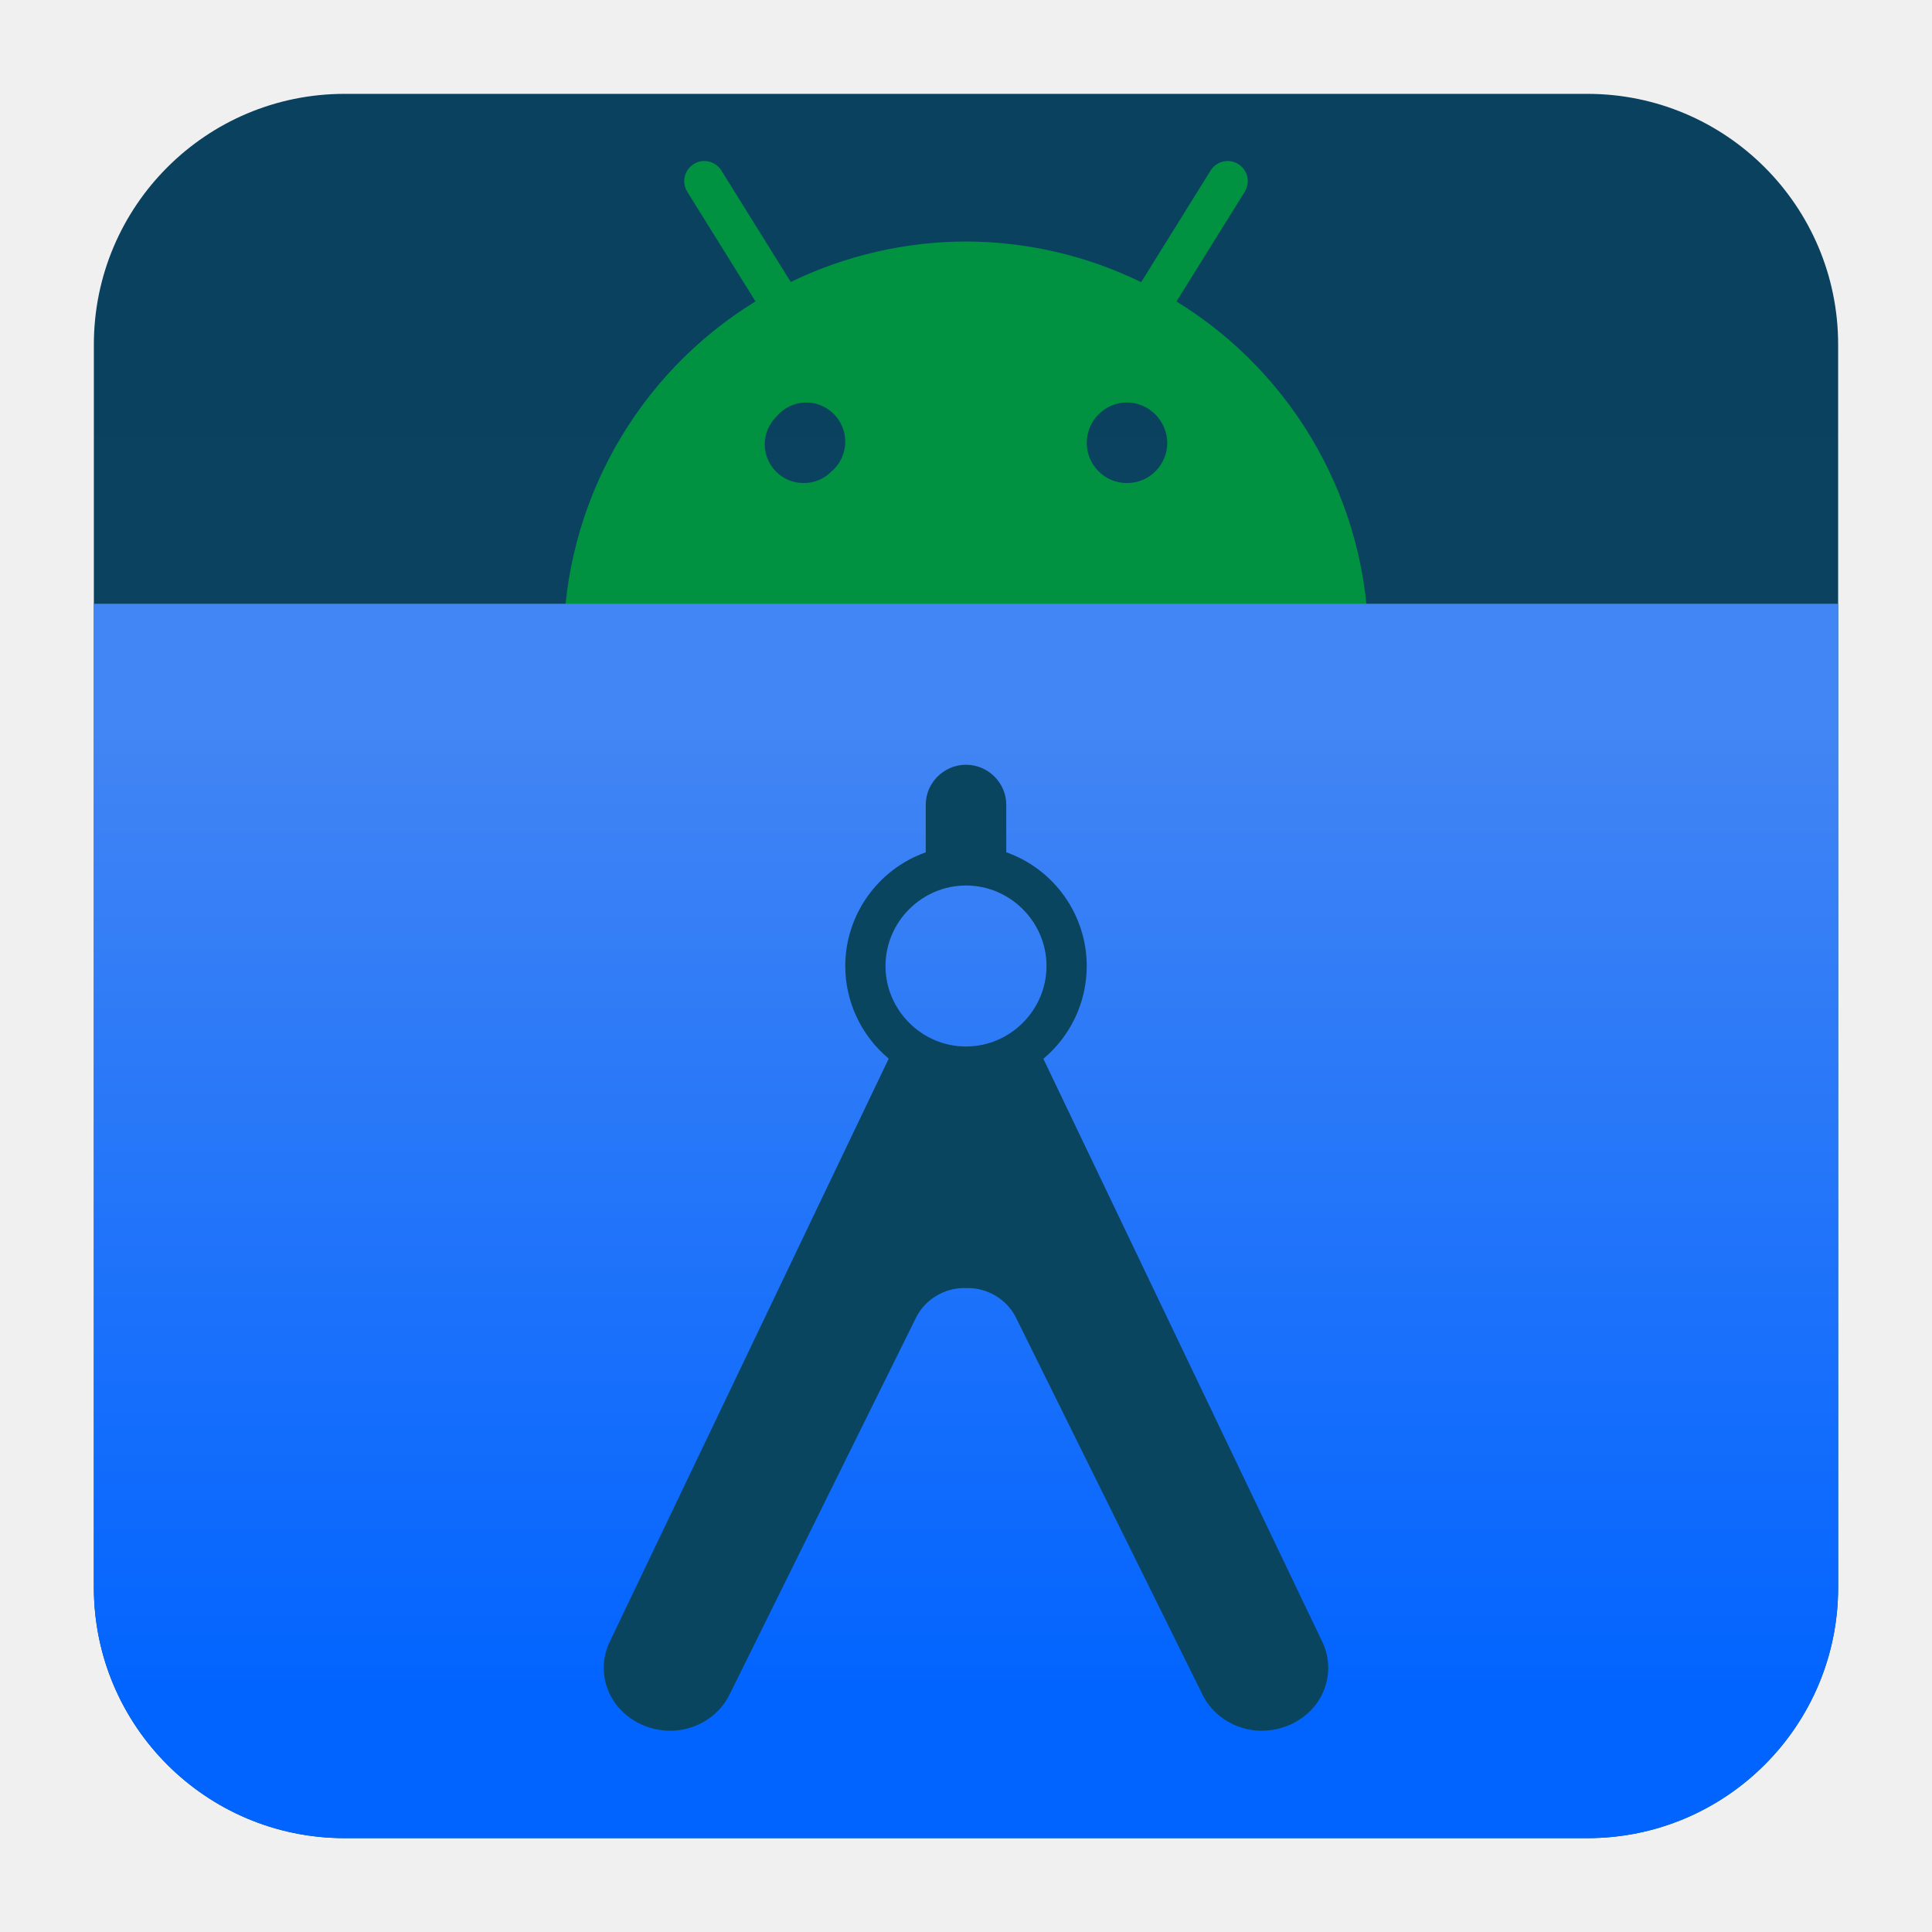
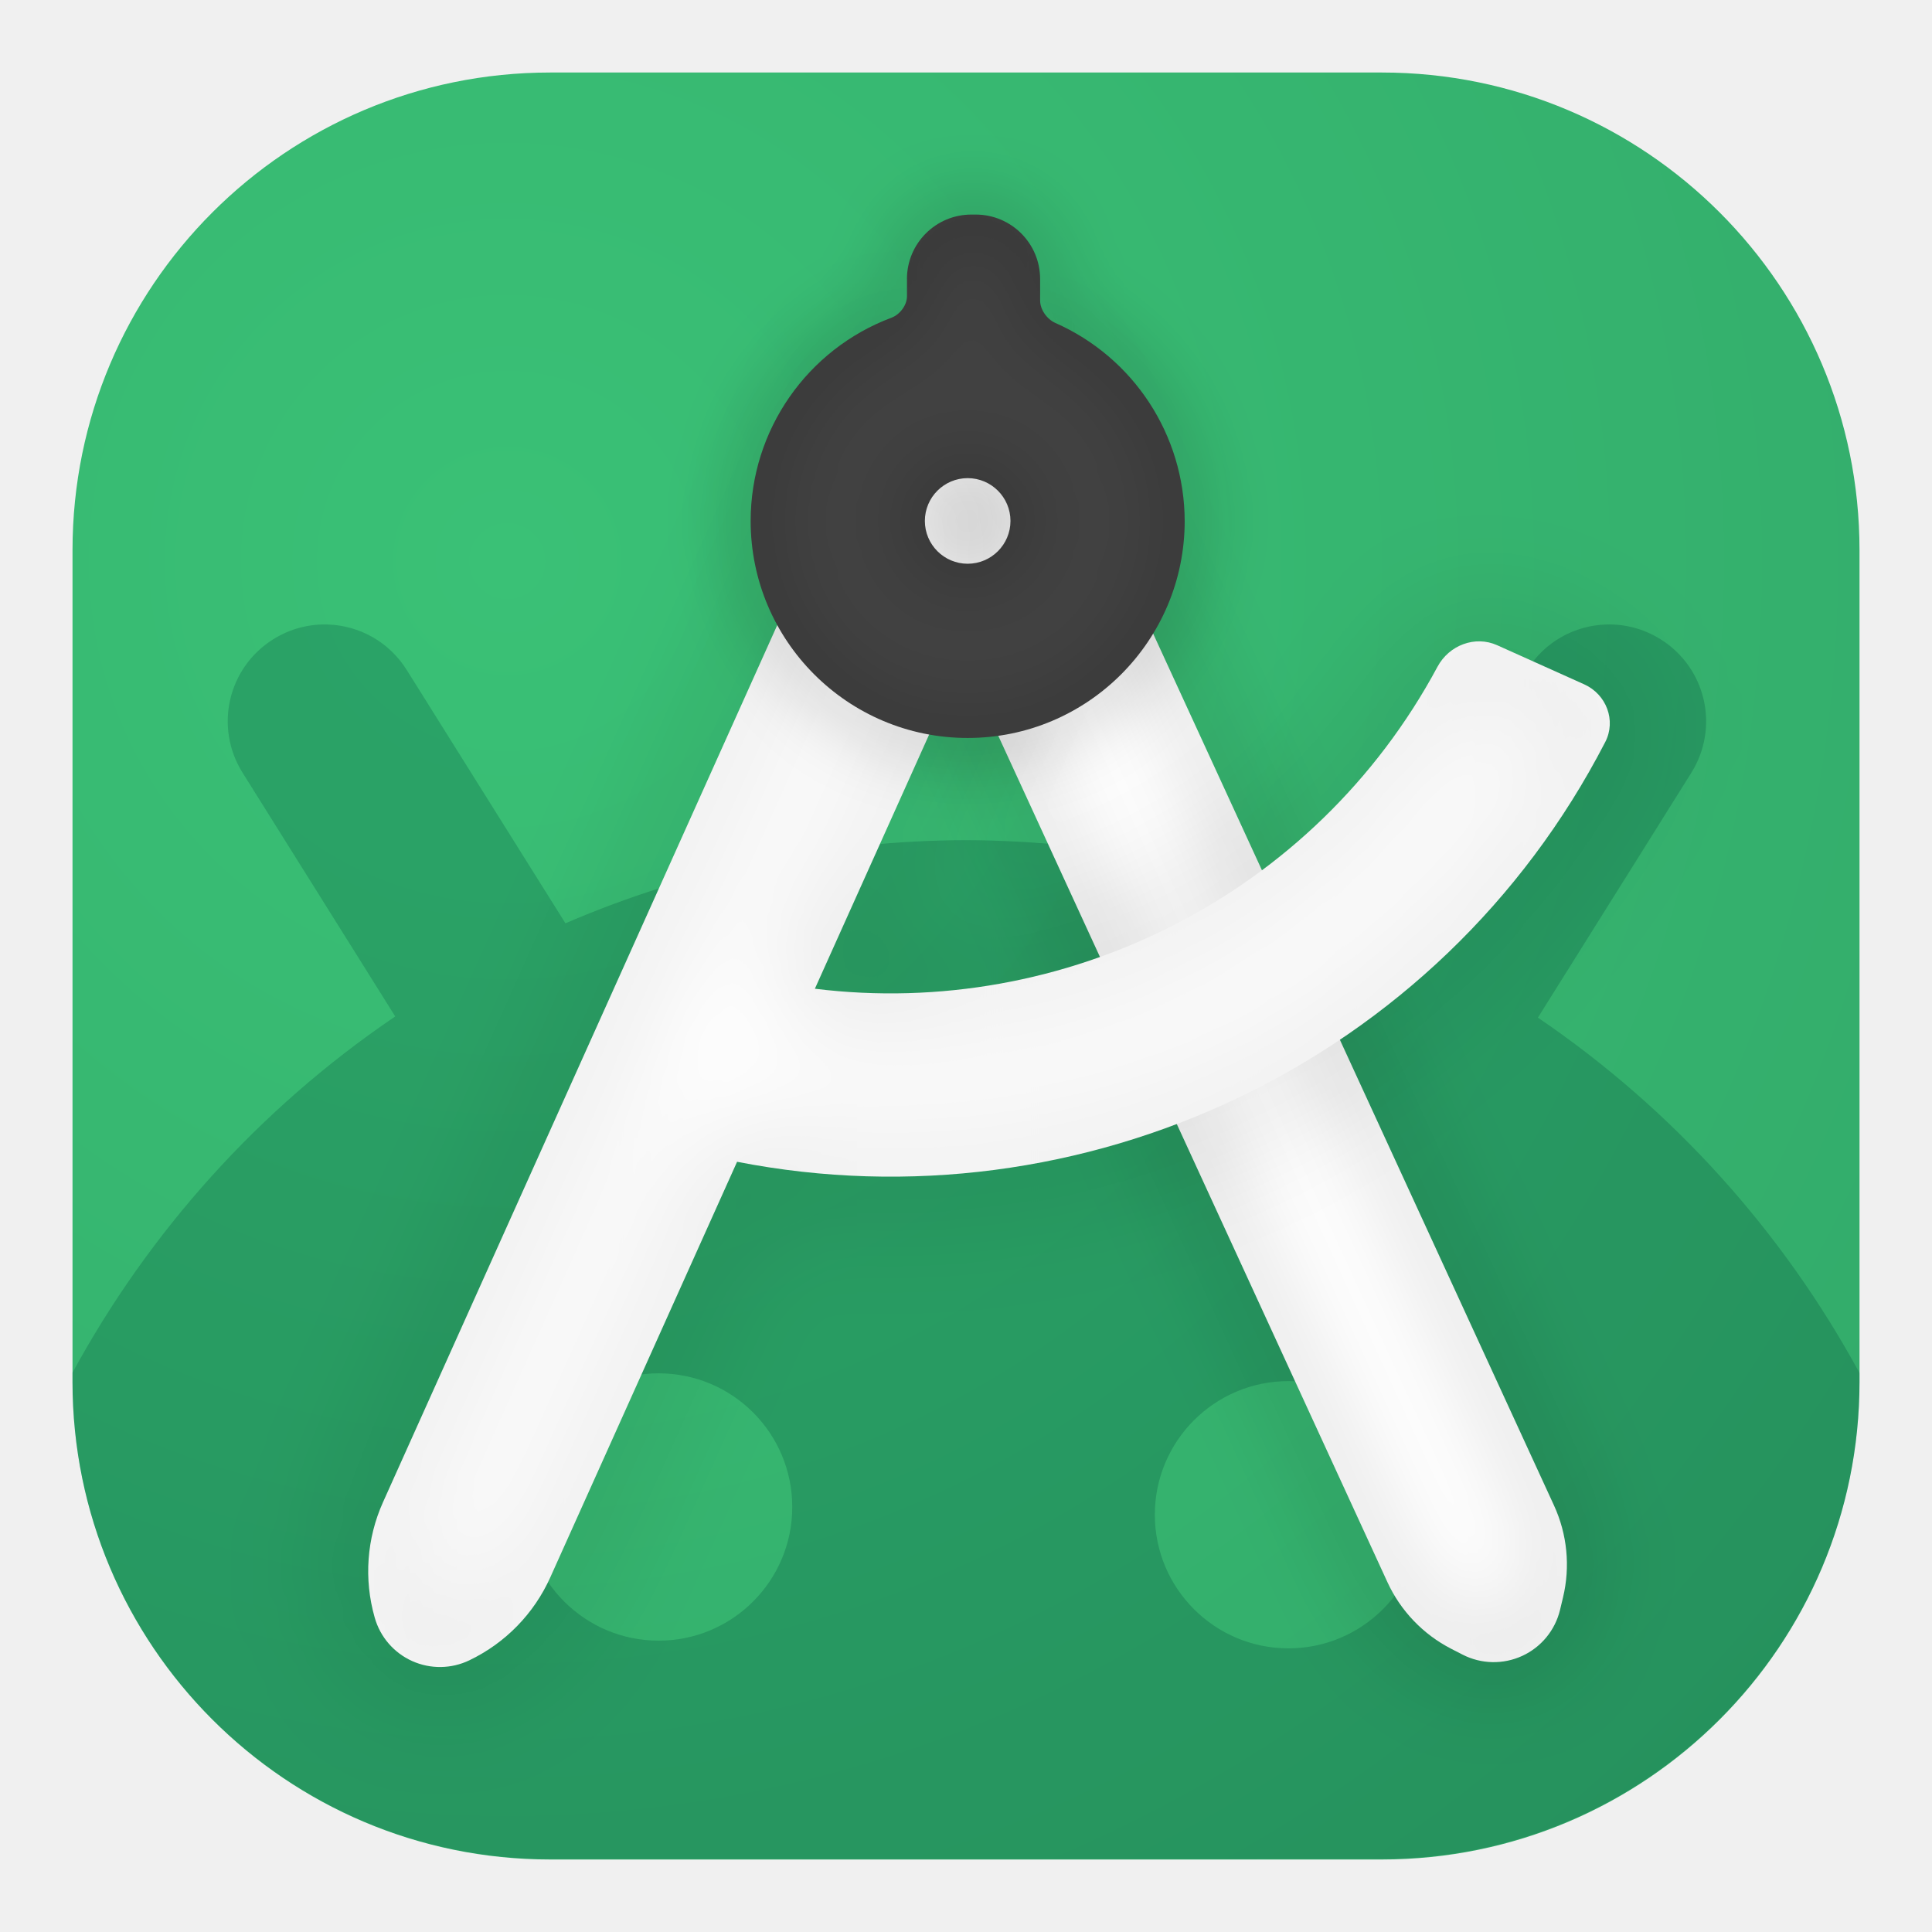
- <svg xmlns="http://www.w3.org/2000/svg" clip-rule="evenodd" fill-rule="evenodd" stroke-linejoin="round" stroke-miterlimit="2" viewBox="0 0 48 48">
-   <linearGradient id="a" x2="1" gradientTransform="matrix(0 -33.6872 33.6872 0 923.28 40.4502)" gradientUnits="userSpaceOnUse">
-     <stop stop-color="#0a455f" offset="0" />
-     <stop stop-color="#0a415f" offset="1" />
-   </linearGradient>
-   <linearGradient id="b" x2="1" gradientTransform="matrix(0 -23.8397 33.6872 0 923.28 41.9755)" gradientUnits="userSpaceOnUse">
-     <stop stop-color="#0264ff" offset="0" />
-     <stop stop-color="#4285f4" offset="1" />
-   </linearGradient>
-   <path d="m39.44 45.668h-30.88c-3.438 0-6.228-2.79-6.228-6.228v-30.88c0-3.438 2.79-6.228 6.228-6.228h30.88c3.438 0 6.228 2.79 6.228 6.228v30.88c0 3.438-2.79 6.228-6.228 6.228z" fill="url(#a)" />
-   <path d="m17.512 4h-.013c-.274 0-.5.226-.5.5 0 .095.028.189.079.27l1.692 2.718c-2.957 1.815-4.766 5.043-4.77 8.512 0 5.486 4.514 10 10 10s10-4.514 10-10c-.005-3.469-1.815-6.696-4.771-8.51l1.693-2.72c.051-.081.079-.175.079-.27 0-.274-.226-.5-.5-.5h-.013c-.17.005-.326.096-.414.242l-1.722 2.768c-1.356-.661-2.844-1.006-4.352-1.01-1.508.003-2.997.347-4.354 1.006l-1.72-2.764c-.088-.146-.244-.237-.414-.242zm10.5 8h-.024c-.542 0-.988-.45-.988-.997 0-.267.106-.523.295-.71.187-.188.441-.293.704-.293.547 0 .997.452 1.001 1.003 0 .547-.446.997-.988.997zm-8.046 0h-.011c-.524 0-.955-.433-.955-.96 0-.257.103-.504.285-.684.184-.225.458-.356.748-.356.53 0 .967.439.967.972 0 .291-.13.567-.354.752-.18.18-.426.28-.68.276z" fill="#009141" fill-rule="nonzero" />
-   <path d="m45.668 39.44c0 3.438-2.79 6.228-6.228 6.228h-30.88c-3.438 0-6.228-2.79-6.228-6.228v-24.44h43.336z" fill="url(#b)" />
-   <path d="m23.984 19c-.547.009-.991.462-.984 1.006v1.17c-1.194.422-1.998 1.557-2 2.824.001.889.397 1.732 1.08 2.301l-6.91 14.443c-.263.509-.218 1.113.119 1.58.342.463.915.718 1.508.67.593-.054 1.108-.41 1.346-.929l4.623-9.344c.223-.434.685-.719 1.193-.721.014 0 .027.006.041.006s.027-.006.041-.006c.508.002.97.287 1.193.721l4.623 9.344c.238.519.753.875 1.346.929.593.048 1.166-.207 1.508-.67.337-.467.382-1.071.119-1.58l-6.908-14.439c.683-.57 1.078-1.415 1.078-2.305-.001-1.267-.805-2.403-2-2.826v-1.168-.013c0-.545-.451-.993-1-.993zm.016 3c1.097 0 2 .903 2 2s-.903 2-2 2-2-.903-2-2 .903-2 2-2z" fill="#0a455f" fill-rule="nonzero" />
+ <svg xmlns="http://www.w3.org/2000/svg" xmlns:xlink="http://www.w3.org/1999/xlink" width="54" height="54" version="1.1" id="svg15">
+   <defs id="defs15">
+     <linearGradient id="linearGradient17">
+       <stop style="stop-color:#3ac176;stop-opacity:1;" offset="0" id="stop17" />
+       <stop style="stop-color:#2fa165;stop-opacity:1;" offset="1" id="stop18" />
+     </linearGradient>
+     <radialGradient xlink:href="#linearGradient17" id="radialGradient18" cx="19.367" cy="21.565" fx="19.367" fy="21.565" r="24.974" gradientUnits="userSpaceOnUse" gradientTransform="matrix(2.357956,1.361367,-1.361367,2.357956,3.058646,-55.64931)" />
+     <filter style="color-interpolation-filters:sRGB" id="filter21" x="-0.118" y="-0.113" width="1.236" height="1.226">
+       <feGaussianBlur stdDeviation="1.788" id="feGaussianBlur21" />
+     </filter>
+     <filter style="color-interpolation-filters:sRGB" id="filter22" x="-0.16" y="-0.087" width="1.32" height="1.174">
+       <feGaussianBlur stdDeviation="1.361" id="feGaussianBlur22" />
+     </filter>
+     <filter style="color-interpolation-filters:sRGB" id="filter23" x="-0.195" y="-0.162" width="1.391" height="1.324">
+       <feGaussianBlur stdDeviation="1.016" id="feGaussianBlur23" />
+     </filter>
+   </defs>
+   <g id="g1" transform="translate(-5,-5)">
+     <path id="rect17" style="fill:url(#radialGradient18);stroke:#000000;stroke-width:0;stroke-linecap:round;stroke-linejoin:round" d="M 20.566,7.902 H 43.815 A 13.349,13.349 45 0 1 57.164,21.251 V 44.5 A 13.349,13.349 135 0 1 43.815,57.849 l -23.249,0 A 13.349,13.349 45 0 1 7.217,44.5 l 0,-23.249 A 13.349,13.349 135 0 1 20.566,7.902 Z" transform="translate(-0.1902526,-0.8752655)" />
+     <path id="rect17-20" style="opacity:0.257;mix-blend-mode:hard-light;fill:#003642;fill-opacity:1;stroke:#000000;stroke-width:0;stroke-linecap:round;stroke-linejoin:round" d="m 49.885,22.455 c -0.868,0.029 -1.706,0.477 -2.203,1.271 l -4.453,7.111 c -3.542,-1.534 -7.361,-2.343 -11.23,-2.354 -3.856,0.007 -7.662,0.804 -11.195,2.324 l -4.436,-7.082 c -0.498,-0.794 -1.333,-1.24 -2.201,-1.27 -0.521,-0.018 -1.053,0.114 -1.529,0.412 -1.271,0.796 -1.654,2.461 -0.857,3.732 l 4.266,6.811 C 12.232,35.995 9.169,39.429 7.025,43.369 V 43.625 A 13.349,13.349 0 0 0 20.254,56.963 c 8.606,10e-4 16.038,-2.46e-4 23.545,-0.006 A 13.349,13.349 0 0 0 56.975,43.625 v -0.248 c -2.137,-3.929 -5.192,-7.353 -8.99,-9.934 l 4.287,-6.842 c 0.796,-1.271 0.414,-2.936 -0.857,-3.732 -0.477,-0.299 -1.008,-0.432 -1.529,-0.414 z M 23.41,43.385 a 3.736,3.736 0 0 1 3.734,3.736 3.736,3.736 0 0 1 -3.734,3.736 3.736,3.736 0 0 1 -3.736,-3.736 3.736,3.736 0 0 1 3.736,-3.736 z m 17.604,0.217 a 3.736,3.736 0 0 1 3.734,3.734 3.736,3.736 0 0 1 -3.734,3.736 3.736,3.736 0 0 1 -3.736,-3.736 3.736,3.736 0 0 1 3.736,-3.734 z" />
+     <path style="fill:#ffffff;fill-opacity:1;stroke:none;stroke-width:0.462;stroke-linecap:round;stroke-linejoin:round;stroke-dasharray:none;stroke-opacity:1" d="m 29.087,16.099 15.668,34.077 a 4.229,4.229 46.238 0 0 1.911,1.996 l 0.339,0.174 a 2.041,2.041 155.327 0 0 2.916,-1.34 l 0.089,-0.372 A 4.225,4.225 84.397 0 0 49.741,47.884 L 34.073,13.807 Z" id="path15-3" transform="matrix(0.9340559,0,0,0.9340559,1.97471,2.353346)" />
+     <path style="fill:none;fill-opacity:1;stroke:#000000;stroke-width:0.2;stroke-linecap:round;stroke-linejoin:round;stroke-dasharray:none;stroke-opacity:1;filter:url(#filter22)" d="m 29.087,16.099 15.668,34.077 a 4.229,4.229 46.238 0 0 1.911,1.996 l 0.339,0.174 a 2.041,2.041 155.327 0 0 2.916,-1.34 l 0.089,-0.372 A 4.225,4.225 84.397 0 0 49.741,47.884 L 34.073,13.807 Z" id="path15-3-2" transform="matrix(0.9340559,0,0,0.9340559,1.97191,2.352022)" />
+     <path id="path15" style="fill:#ffffff;fill-opacity:1;stroke:none;stroke-width:0.462;stroke-linecap:round;stroke-linejoin:round;stroke-dasharray:none;stroke-opacity:1" d="M 29.923,13.918 14.699,47.786 a 5.035,5.035 94.16 0 0 -0.25,3.442 l 0.004,0.015 a 2.028,2.028 24.181 0 0 2.832,1.272 l 0.012,-0.006 a 5.041,5.041 134.226 0 0 2.408,-2.474 L 25.295,37.598 c 10.31,2.019 21.011,-2.937 25.978,-12.559 0.334,-0.647 0.034,-1.43 -0.63,-1.728 l -2.603,-1.17 c -0.664,-0.299 -1.441,5.98e-4 -1.785,0.642 -3.682,6.86 -11.177,10.56 -18.632,9.637 l 7.306,-16.253 z" transform="matrix(0.9340559,0,0,0.9340559,1.97471,2.353346)" />
+     <path id="path15-7" style="fill:none;fill-opacity:1;stroke:#000000;stroke-width:0.2;stroke-linecap:round;stroke-linejoin:round;stroke-dasharray:none;stroke-opacity:1;filter:url(#filter21)" d="M 29.923,13.918 14.699,47.786 a 5.035,5.035 94.16 0 0 -0.25,3.442 l 0.004,0.015 a 2.028,2.028 24.181 0 0 2.832,1.272 l 0.012,-0.006 a 5.041,5.041 134.226 0 0 2.408,-2.474 L 25.295,37.598 c 10.31,2.019 21.011,-2.937 25.978,-12.559 0.334,-0.647 0.034,-1.43 -0.63,-1.728 l -2.603,-1.17 c -0.664,-0.299 -1.441,5.98e-4 -1.785,0.642 -3.682,6.86 -11.177,10.56 -18.632,9.637 l 7.306,-16.253 z" transform="matrix(0.9340559,0,0,0.9340559,1.97191,2.352022)" />
+     <path id="path17" style="fill:#414141;fill-opacity:1;stroke:none;stroke-width:0.581;stroke-linecap:round;stroke-linejoin:round;stroke-dasharray:none;stroke-opacity:1" d="m 30.379,11.182 v 0.516 c 0,0.269 -0.211,0.547 -0.463,0.642 -2.519,0.943 -4.215,3.359 -4.215,6.082 2.91e-4,3.586 2.908,6.494 6.494,6.494 3.586,-2.91e-4 6.494,-2.908 6.494,-6.494 -0.007,-2.581 -1.538,-4.896 -3.873,-5.926 -0.247,-0.109 -0.453,-0.398 -0.453,-0.668 V 11.182 A 1.928,1.928 45 0 0 32.435,9.254 h -0.129 a 1.928,1.928 135 0 0 -1.928,1.928 z m 1.816,5.959 c 0.707,7.61e-4 1.28,0.574 1.281,1.281 -7.61e-4,0.707 -0.574,1.28 -1.281,1.281 -0.707,-7.61e-4 -1.28,-0.574 -1.281,-1.281 7.61e-4,-0.707 0.574,-1.28 1.281,-1.281 z" transform="matrix(0.9340559,0,0,0.9340559,1.97471,2.353346)" />
+     <path id="path17-9" style="fill:none;fill-opacity:1;stroke:#000000;stroke-width:0.2;stroke-linecap:round;stroke-linejoin:round;stroke-dasharray:none;stroke-opacity:1;filter:url(#filter23)" d="m 30.379,11.182 v 0.516 c 0,0.269 -0.211,0.547 -0.463,0.642 -2.519,0.943 -4.215,3.359 -4.215,6.082 2.91e-4,3.586 2.908,6.494 6.494,6.494 3.586,-2.91e-4 6.494,-2.908 6.494,-6.494 -0.007,-2.581 -1.538,-4.896 -3.873,-5.926 -0.247,-0.109 -0.453,-0.398 -0.453,-0.668 V 11.182 A 1.928,1.928 45 0 0 32.435,9.254 h -0.129 a 1.928,1.928 135 0 0 -1.928,1.928 z m 1.816,5.959 c 0.707,7.61e-4 1.28,0.574 1.281,1.281 -7.61e-4,0.707 -0.574,1.28 -1.281,1.281 -0.707,-7.61e-4 -1.28,-0.574 -1.281,-1.281 7.61e-4,-0.707 0.574,-1.28 1.281,-1.281 z" transform="matrix(0.9340559,0,0,0.9340559,1.97471,2.353346)" />
+   </g>
</svg>
